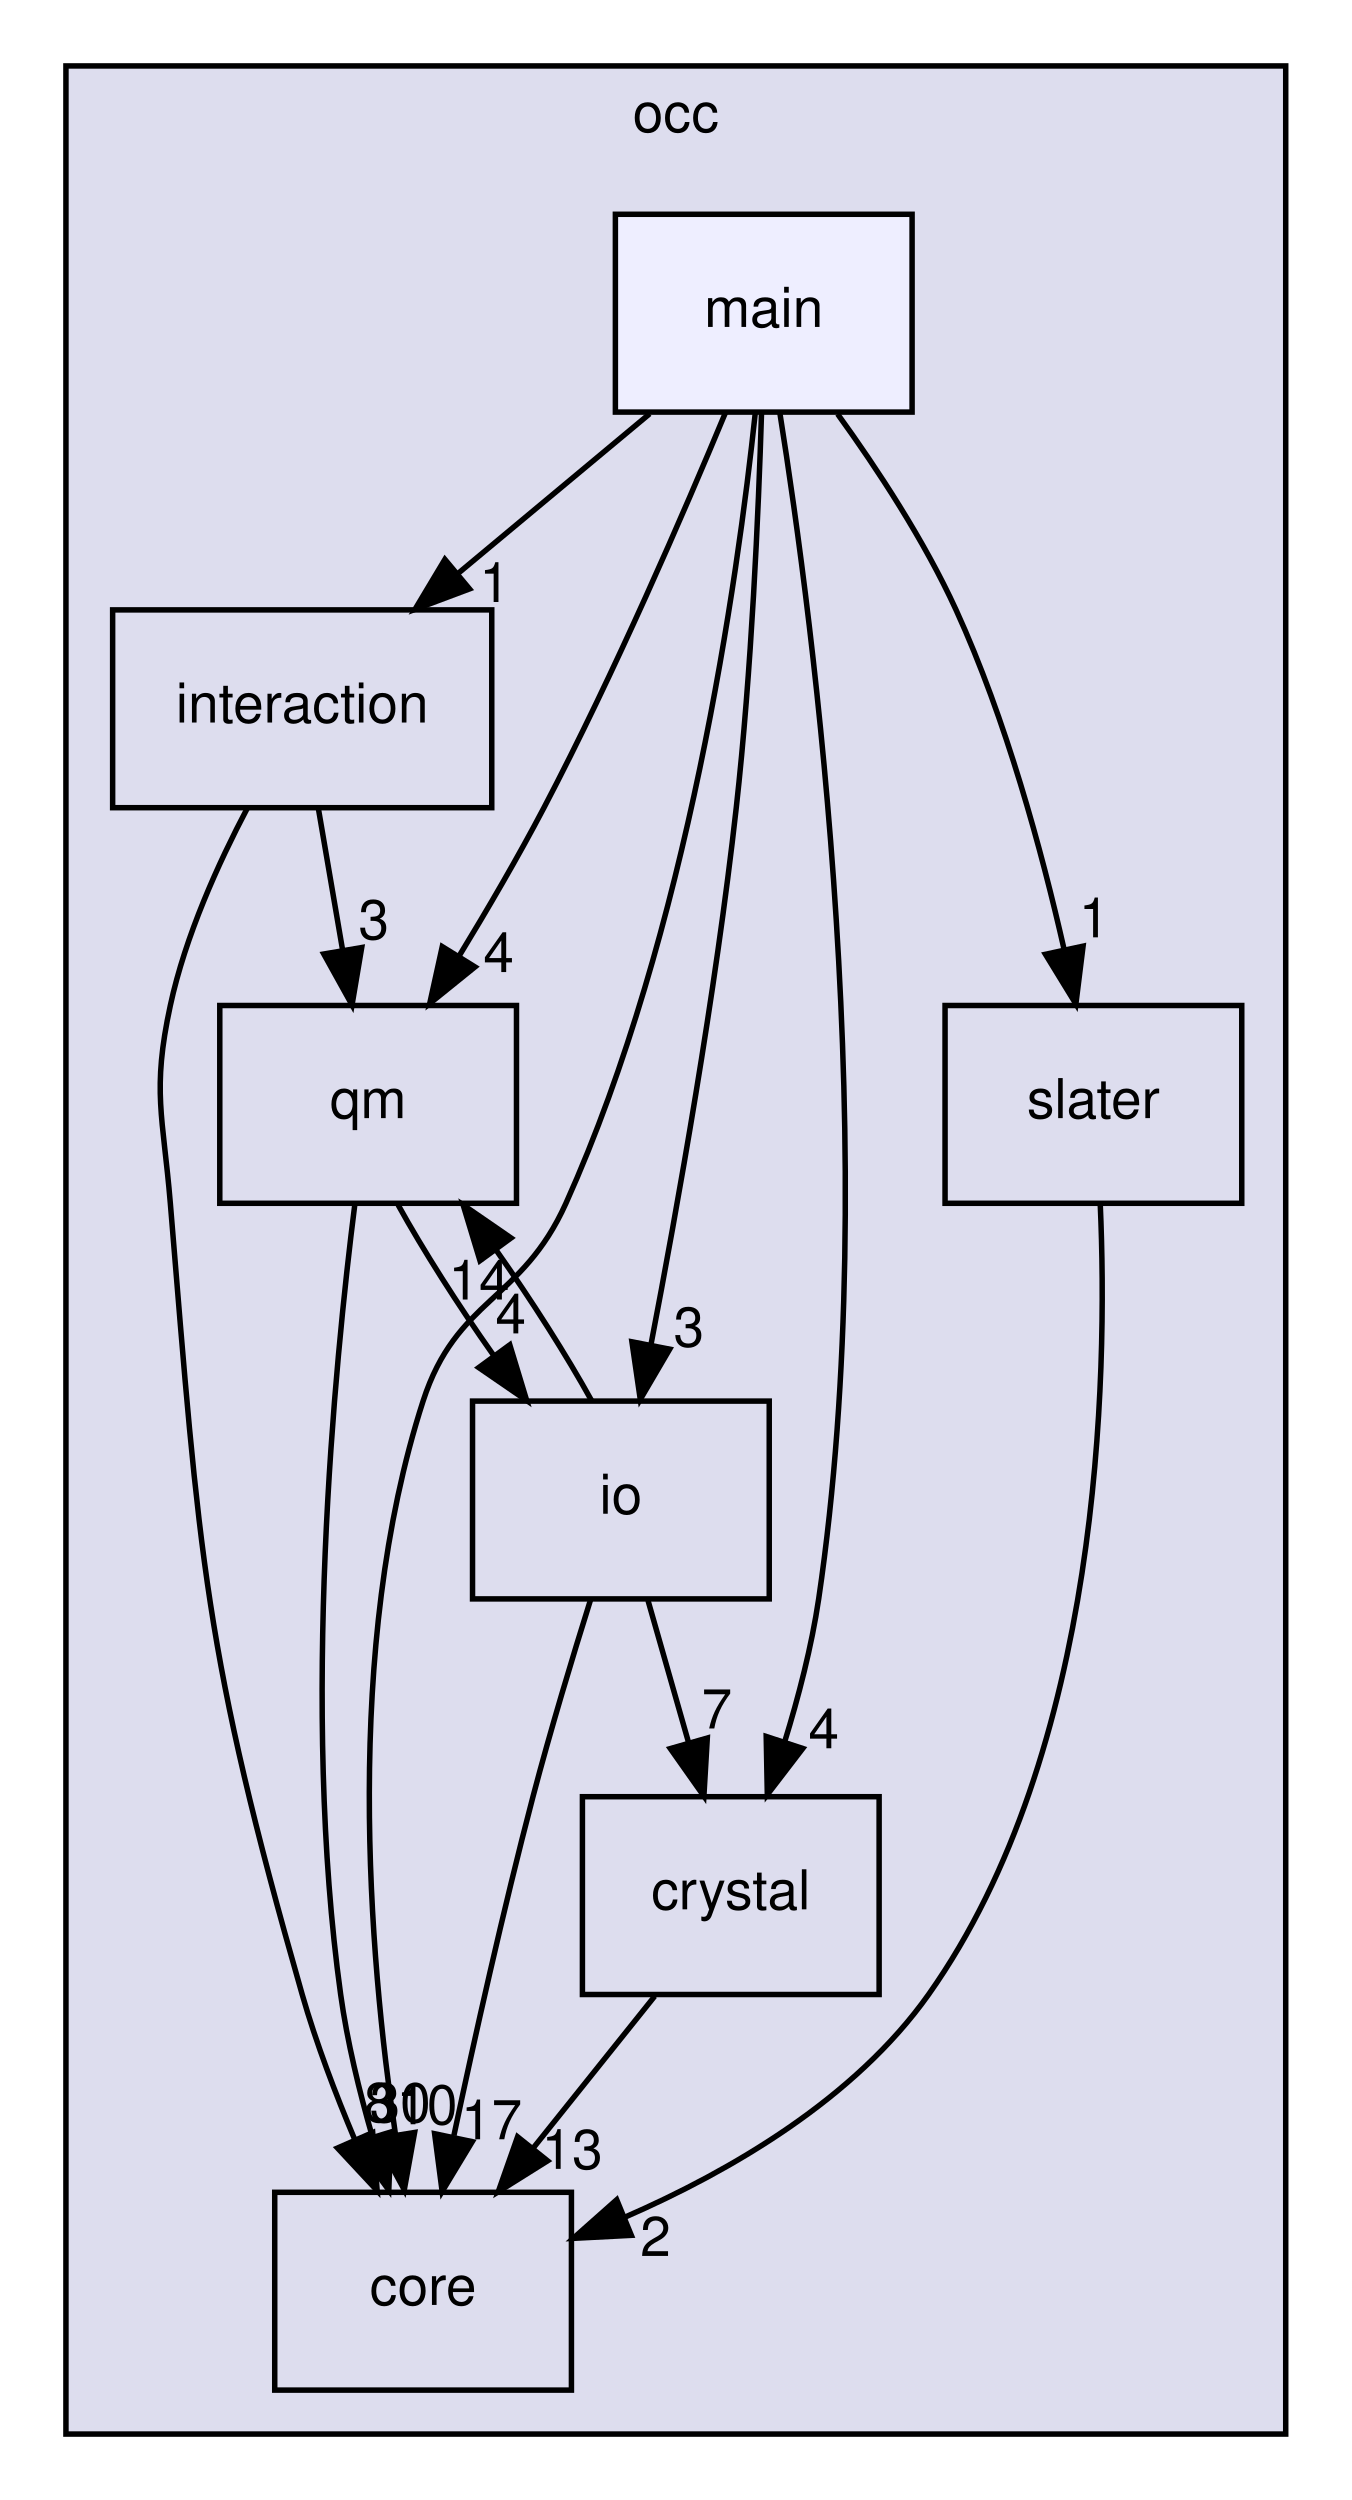
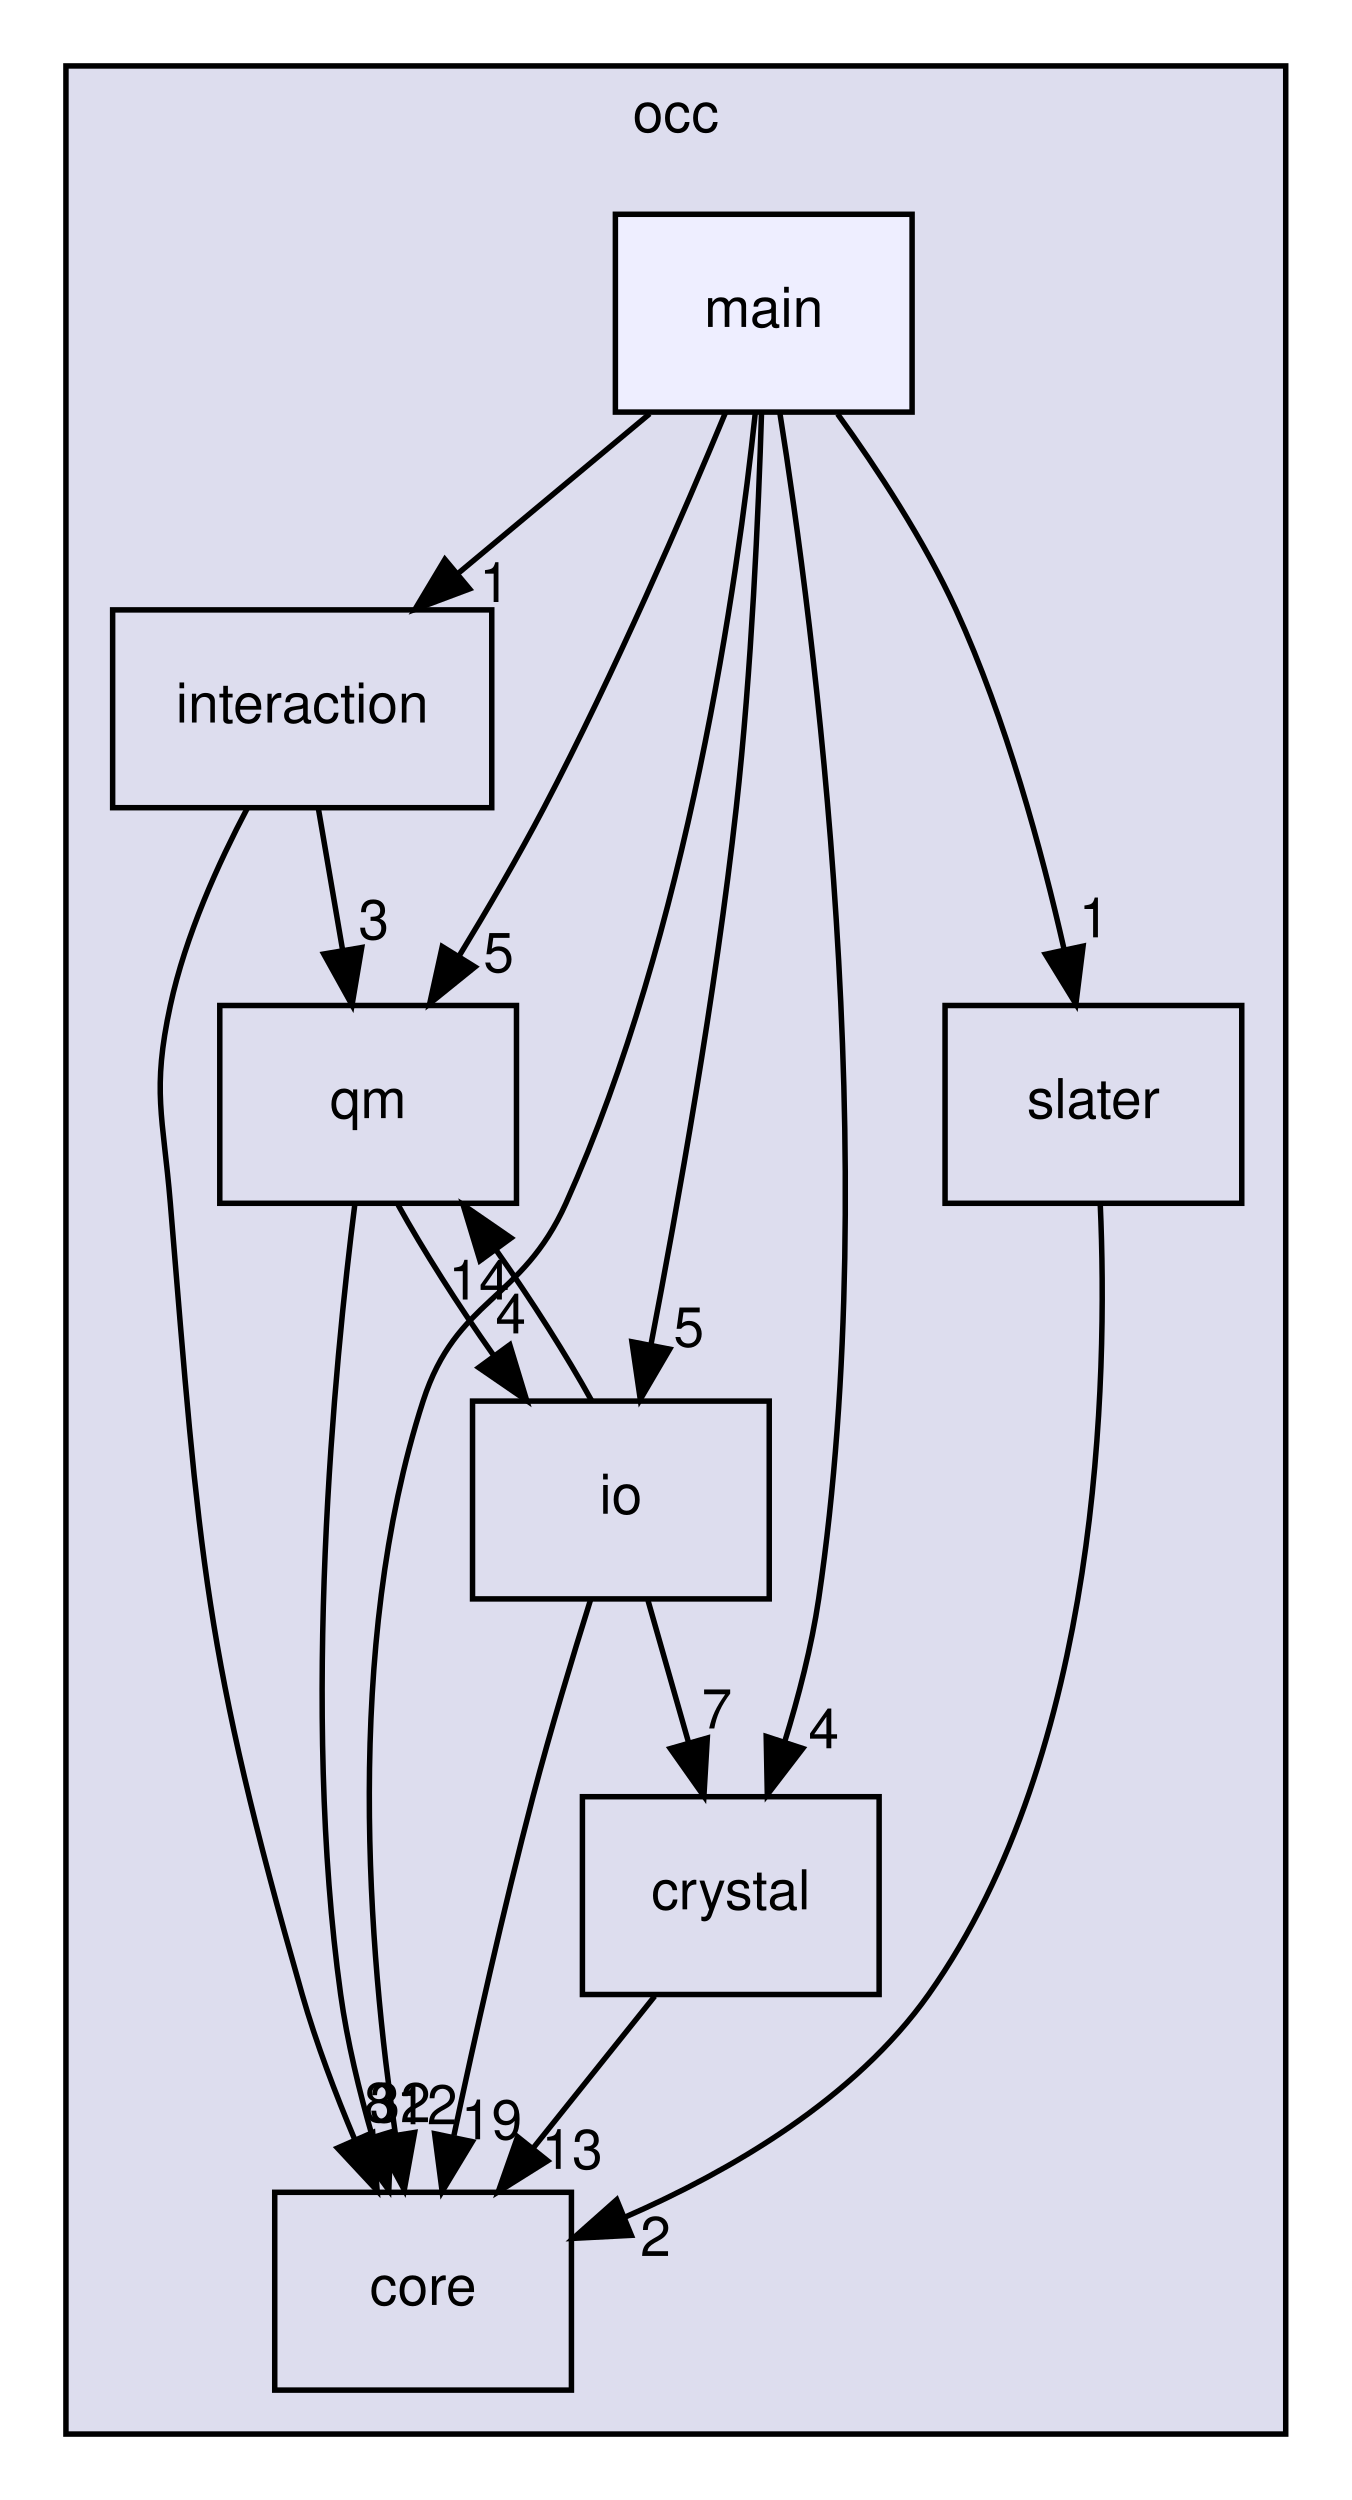
<svg xmlns="http://www.w3.org/2000/svg" xmlns:xlink="http://www.w3.org/1999/xlink" width="246pt" height="455pt" viewBox="0.00 0.00 246.00 455.00">
  <g id="graph0" class="graph" transform="scale(1 1) rotate(0) translate(4 451)">
    <g id="clust1" class="cluster">
      <g id="a_clust1">
        <a xlink:href="dir_8b7861ad11e4db9a5e6a6da237b17e56.html" target="_top" xlink:title="occ">
          <polygon fill="#ddddee" stroke="black" points="8,-8 8,-439 230,-439 230,-8 8,-8" />
          <text text-anchor="middle" x="119" y="-427" font-family="Helvetica,sans-Serif" font-size="10.00">occ</text>
        </a>
      </g>
    </g>
    <g id="node1" class="node">
      <g id="a_node1">
        <a xlink:href="dir_29fadc98e3e70bfdc2bb36e646c9c464.html" target="_top" xlink:title="interaction">
          <polygon fill="none" stroke="black" points="85.5,-340 16.5,-340 16.5,-304 85.5,-304 85.5,-340" />
          <text text-anchor="middle" x="51" y="-319.5" font-family="Helvetica,sans-Serif" font-size="10.00">interaction</text>
        </a>
      </g>
    </g>
    <g id="node2" class="node">
      <g id="a_node2">
        <a xlink:href="dir_737cf82dfc93877bbe50a83dfe5e1c2d.html" target="_top" xlink:title="qm">
          <polygon fill="none" stroke="black" points="90,-268 36,-268 36,-232 90,-232 90,-268" />
          <text text-anchor="middle" x="63" y="-247.5" font-family="Helvetica,sans-Serif" font-size="10.00">qm</text>
        </a>
      </g>
    </g>
    <g id="edge9" class="edge">
      <path fill="none" stroke="black" d="M53.97,-303.7C55.29,-295.98 56.88,-286.71 58.35,-278.11" />
      <polygon fill="black" stroke="black" points="61.83,-278.55 60.07,-268.1 54.93,-277.37 61.83,-278.55" />
      <g id="a_edge9-headlabel">
        <a xlink:href="dir_000010_000004.html" target="_top" xlink:title="3">
          <text text-anchor="middle" x="64.02" y="-280.07" font-family="Helvetica,sans-Serif" font-size="10.00">3</text>
        </a>
      </g>
    </g>
    <g id="node3" class="node">
      <g id="a_node3">
        <a xlink:href="dir_a9a9bd00ca35510371062c24de1517b5.html" target="_top" xlink:title="core">
          <polygon fill="none" stroke="black" points="100,-52 46,-52 46,-16 100,-16 100,-52" />
          <text text-anchor="middle" x="73" y="-31.5" font-family="Helvetica,sans-Serif" font-size="10.00">core</text>
        </a>
      </g>
    </g>
    <g id="edge10" class="edge">
      <path fill="none" stroke="black" d="M41.05,-303.98C35.73,-293.89 29.73,-280.64 27,-268 23.62,-252.36 25.68,-247.95 27,-232 32.35,-167.34 33.11,-150.37 51,-88 53.53,-79.19 57.08,-69.87 60.59,-61.54" />
      <polygon fill="black" stroke="black" points="63.83,-62.87 64.64,-52.31 57.42,-60.06 63.83,-62.87" />
      <g id="a_edge10-headlabel">
        <a xlink:href="dir_000010_000003.html" target="_top" xlink:title="8">
          <text text-anchor="middle" x="64.99" y="-64.8" font-family="Helvetica,sans-Serif" font-size="10.00">8</text>
        </a>
      </g>
    </g>
    <g id="edge7" class="edge">
      <path fill="none" stroke="black" d="M60.6,-231.98C56.86,-202.49 50.77,-140.07 58,-88 59.18,-79.48 61.39,-70.39 63.75,-62.2" />
      <polygon fill="black" stroke="black" points="67.17,-62.99 66.76,-52.41 60.48,-60.94 67.17,-62.99" />
      <g id="a_edge7-headlabel">
-         <a xlink:href="dir_000004_000003.html" target="_top" xlink:title="30">
-           <text text-anchor="middle" x="68.83" y="-64.76" font-family="Helvetica,sans-Serif" font-size="10.00">30</text>
+         <a xlink:href="dir_000004_000003.html" target="_top" xlink:title="32">
+           <text text-anchor="middle" x="68.83" y="-64.76" font-family="Helvetica,sans-Serif" font-size="10.00">32</text>
        </a>
      </g>
    </g>
    <g id="node6" class="node">
      <g id="a_node6">
        <a xlink:href="dir_eb006ca087d4b4837f6db1ad7c4b10da.html" target="_top" xlink:title="io">
          <polygon fill="none" stroke="black" points="136,-196 82,-196 82,-160 136,-160 136,-196" />
          <text text-anchor="middle" x="109" y="-175.5" font-family="Helvetica,sans-Serif" font-size="10.00">io</text>
        </a>
      </g>
    </g>
    <g id="edge8" class="edge">
      <path fill="none" stroke="black" d="M68.46,-231.7C73.01,-223.47 79.37,-213.48 85.77,-204.42" />
      <polygon fill="black" stroke="black" points="88.78,-206.24 91.86,-196.1 83.13,-202.1 88.78,-206.24" />
      <g id="a_edge8-headlabel">
        <a xlink:href="dir_000004_000011.html" target="_top" xlink:title="4">
          <text text-anchor="middle" x="88.95" y="-208.32" font-family="Helvetica,sans-Serif" font-size="10.00">4</text>
        </a>
      </g>
    </g>
    <g id="node4" class="node">
      <g id="a_node4">
        <a xlink:href="dir_bec6bcb3c01ec3c822e3b662edd85aad.html" target="_top" xlink:title="crystal">
          <polygon fill="none" stroke="black" points="156,-124 102,-124 102,-88 156,-88 156,-124" />
          <text text-anchor="middle" x="129" y="-103.5" font-family="Helvetica,sans-Serif" font-size="10.00">crystal</text>
        </a>
      </g>
    </g>
    <g id="edge15" class="edge">
      <path fill="none" stroke="black" d="M115.16,-87.7C108.51,-79.39 100.42,-69.28 93.11,-60.14" />
      <polygon fill="black" stroke="black" points="95.66,-57.73 86.68,-52.1 90.2,-62.1 95.66,-57.73" />
      <g id="a_edge15-headlabel">
        <a xlink:href="dir_000005_000003.html" target="_top" xlink:title="13">
          <text text-anchor="middle" x="100.13" y="-56.26" font-family="Helvetica,sans-Serif" font-size="10.00">13</text>
        </a>
      </g>
    </g>
    <g id="node5" class="node">
      <g id="a_node5">
        <a xlink:href="dir_dbf935c1a7fa7d699aede3b7b6b7a8e8.html" target="_top" xlink:title="slater">
          <polygon fill="none" stroke="black" points="222,-268 168,-268 168,-232 222,-232 222,-268" />
          <text text-anchor="middle" x="195" y="-247.5" font-family="Helvetica,sans-Serif" font-size="10.00">slater</text>
        </a>
      </g>
    </g>
    <g id="edge14" class="edge">
      <path fill="none" stroke="black" d="M196.25,-231.7C197.64,-200.13 196.38,-132.32 165,-88 151.6,-69.08 129.17,-55.96 109.81,-47.51" />
      <polygon fill="black" stroke="black" points="110.9,-44.17 100.32,-43.62 108.24,-50.65 110.9,-44.17" />
      <g id="a_edge14-headlabel">
        <a xlink:href="dir_000014_000003.html" target="_top" xlink:title="2">
          <text text-anchor="middle" x="115.3" y="-40.41" font-family="Helvetica,sans-Serif" font-size="10.00">2</text>
        </a>
      </g>
    </g>
    <g id="edge11" class="edge">
      <path fill="none" stroke="black" d="M103.66,-196.1C99.13,-204.3 92.78,-214.28 86.38,-223.36" />
      <polygon fill="black" stroke="black" points="83.36,-221.56 80.29,-231.7 89.01,-225.69 83.36,-221.56" />
      <g id="a_edge11-headlabel">
        <a xlink:href="dir_000011_000004.html" target="_top" xlink:title="14">
          <text text-anchor="middle" x="83.19" y="-214.48" font-family="Helvetica,sans-Serif" font-size="10.00">14</text>
        </a>
      </g>
    </g>
    <g id="edge12" class="edge">
      <path fill="none" stroke="black" d="M103.5,-159.9C100.25,-149.56 96.18,-136.08 93,-124 87.6,-103.45 82.36,-80 78.61,-62.33" />
      <polygon fill="black" stroke="black" points="81.95,-61.22 76.47,-52.15 75.1,-62.66 81.95,-61.22" />
      <g id="a_edge12-headlabel">
-         <a xlink:href="dir_000011_000003.html" target="_top" xlink:title="17">
-           <text text-anchor="middle" x="85.47" y="-61.65" font-family="Helvetica,sans-Serif" font-size="10.00">17</text>
+         <a xlink:href="dir_000011_000003.html" target="_top" xlink:title="19">
+           <text text-anchor="middle" x="85.47" y="-61.65" font-family="Helvetica,sans-Serif" font-size="10.00">19</text>
        </a>
      </g>
    </g>
    <g id="edge13" class="edge">
      <path fill="none" stroke="black" d="M113.94,-159.7C116.17,-151.9 118.85,-142.51 121.33,-133.83" />
      <polygon fill="black" stroke="black" points="124.73,-134.68 124.11,-124.1 118,-132.76 124.73,-134.68" />
      <g id="a_edge13-headlabel">
        <a xlink:href="dir_000011_000005.html" target="_top" xlink:title="7">
          <text text-anchor="middle" x="126.47" y="-136.42" font-family="Helvetica,sans-Serif" font-size="10.00">7</text>
        </a>
      </g>
    </g>
    <g id="node7" class="node">
      <g id="a_node7">
        <a xlink:href="dir_887d2295614e9dc3eeb401126e7efc97.html" target="_top" xlink:title="main">
          <polygon fill="#eeeeff" stroke="black" points="162,-412 108,-412 108,-376 162,-376 162,-412" />
          <text text-anchor="middle" x="135" y="-391.5" font-family="Helvetica,sans-Serif" font-size="10.00">main</text>
        </a>
      </g>
    </g>
    <g id="edge1" class="edge">
      <path fill="none" stroke="black" d="M114.24,-375.7C103.76,-366.97 90.89,-356.24 79.5,-346.75" />
      <polygon fill="black" stroke="black" points="81.45,-343.82 71.53,-340.1 76.97,-349.19 81.45,-343.82" />
      <g id="a_edge1-headlabel">
        <a xlink:href="dir_000012_000010.html" target="_top" xlink:title="1">
          <text text-anchor="middle" x="86.03" y="-341.44" font-family="Helvetica,sans-Serif" font-size="10.00">1</text>
        </a>
      </g>
    </g>
    <g id="edge2" class="edge">
      <path fill="none" stroke="black" d="M128.07,-375.98C120.53,-357.85 107.82,-328.46 95,-304 90.31,-295.05 84.75,-285.53 79.59,-277.06" />
      <polygon fill="black" stroke="black" points="82.45,-275.02 74.21,-268.36 76.49,-278.71 82.45,-275.02" />
      <g id="a_edge2-headlabel">
-         <a xlink:href="dir_000012_000004.html" target="_top" xlink:title="4">
-           <text text-anchor="middle" x="86.75" y="-274.09" font-family="Helvetica,sans-Serif" font-size="10.00">4</text>
+         <a xlink:href="dir_000012_000004.html" target="_top" xlink:title="5">
+           <text text-anchor="middle" x="86.75" y="-274.09" font-family="Helvetica,sans-Serif" font-size="10.00">5</text>
        </a>
      </g>
    </g>
    <g id="edge3" class="edge">
      <path fill="none" stroke="black" d="M133.46,-375.83C130.25,-345.6 121.21,-281.37 99,-232 90.9,-214 79.07,-214.78 73,-196 58.47,-151.08 63.12,-95.35 67.96,-62.63" />
      <polygon fill="black" stroke="black" points="71.46,-62.89 69.58,-52.46 64.55,-61.78 71.46,-62.89" />
      <g id="a_edge3-headlabel">
-         <a xlink:href="dir_000012_000003.html" target="_top" xlink:title="10">
-           <text text-anchor="middle" x="73.7" y="-64.38" font-family="Helvetica,sans-Serif" font-size="10.00">10</text>
+         <a xlink:href="dir_000012_000003.html" target="_top" xlink:title="12">
+           <text text-anchor="middle" x="73.7" y="-64.38" font-family="Helvetica,sans-Serif" font-size="10.00">12</text>
        </a>
      </g>
    </g>
    <g id="edge4" class="edge">
      <path fill="none" stroke="black" d="M137.92,-375.93C144.07,-337.26 156.83,-240.11 145,-160 143.72,-151.35 141.33,-142.15 138.78,-133.89" />
      <polygon fill="black" stroke="black" points="142.1,-132.78 135.65,-124.37 135.45,-134.96 142.1,-132.78" />
      <g id="a_edge4-headlabel">
        <a xlink:href="dir_000012_000005.html" target="_top" xlink:title="4">
          <text text-anchor="middle" x="145.92" y="-132.81" font-family="Helvetica,sans-Serif" font-size="10.00">4</text>
        </a>
      </g>
    </g>
    <g id="edge5" class="edge">
      <path fill="none" stroke="black" d="M148.44,-375.65C155.66,-365.67 164.22,-352.64 170,-340 179.09,-320.11 185.59,-296.18 189.68,-278.15" />
      <polygon fill="black" stroke="black" points="193.12,-278.8 191.81,-268.28 186.27,-277.32 193.12,-278.8" />
      <g id="a_edge5-headlabel">
        <a xlink:href="dir_000012_000014.html" target="_top" xlink:title="1">
          <text text-anchor="middle" x="195.13" y="-280.41" font-family="Helvetica,sans-Serif" font-size="10.00">1</text>
        </a>
      </g>
    </g>
    <g id="edge6" class="edge">
      <path fill="none" stroke="black" d="M134.6,-375.89C134.05,-357.94 132.78,-328.92 130,-304 126.22,-270.13 119.32,-231.49 114.47,-206.25" />
      <polygon fill="black" stroke="black" points="117.88,-205.45 112.53,-196.31 111.01,-206.79 117.88,-205.45" />
      <g id="a_edge6-headlabel">
-         <a xlink:href="dir_000012_000011.html" target="_top" xlink:title="3">
-           <text text-anchor="middle" x="121.36" y="-205.93" font-family="Helvetica,sans-Serif" font-size="10.00">3</text>
+         <a xlink:href="dir_000012_000011.html" target="_top" xlink:title="5">
+           <text text-anchor="middle" x="121.36" y="-205.93" font-family="Helvetica,sans-Serif" font-size="10.00">5</text>
        </a>
      </g>
    </g>
  </g>
</svg>
